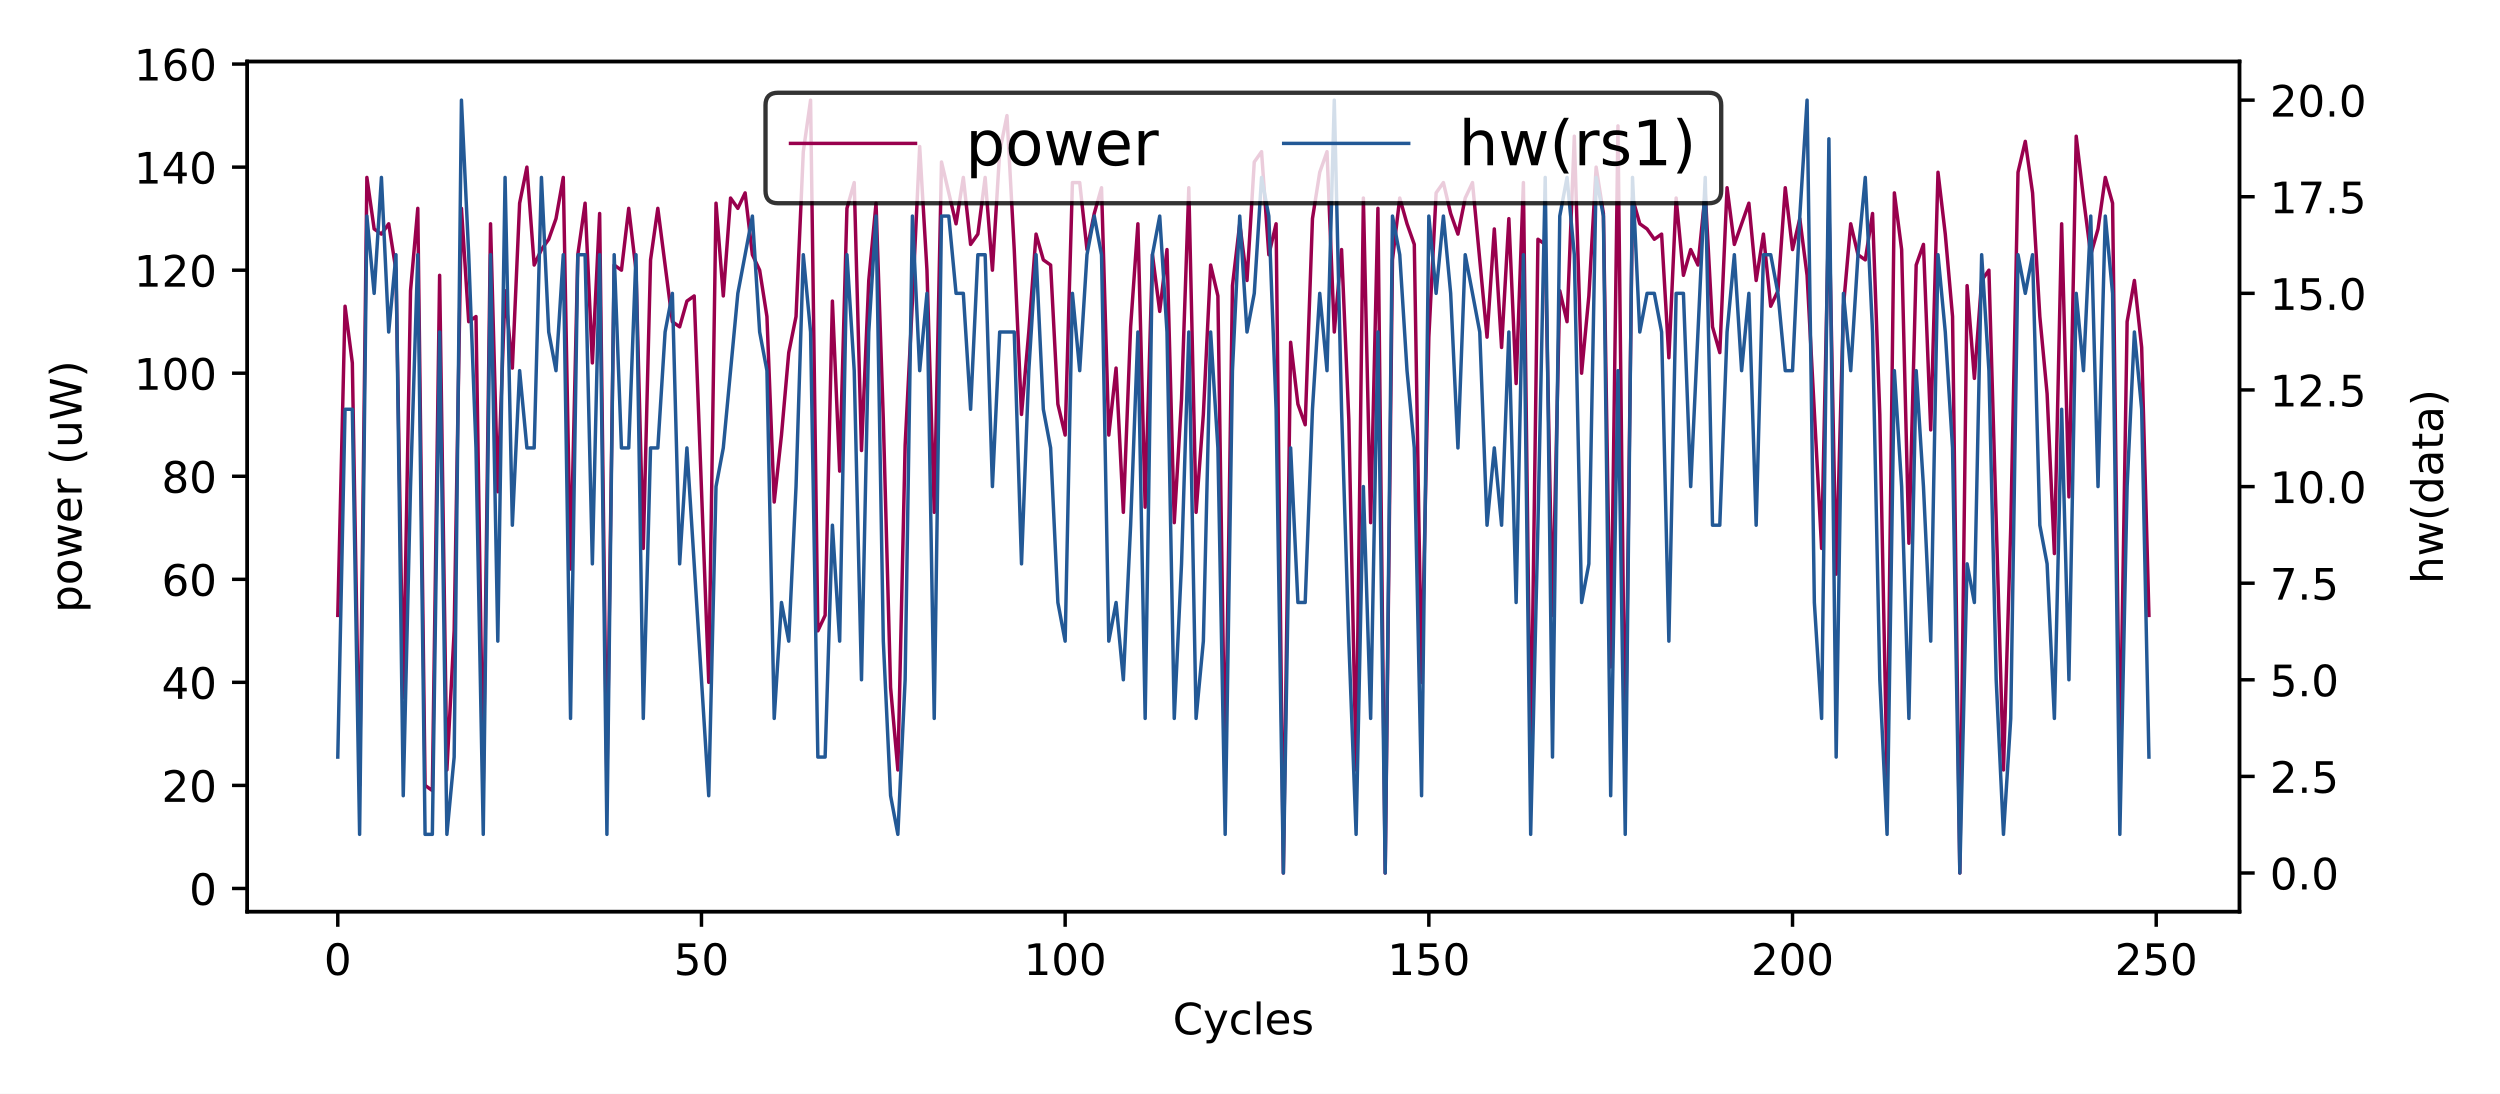
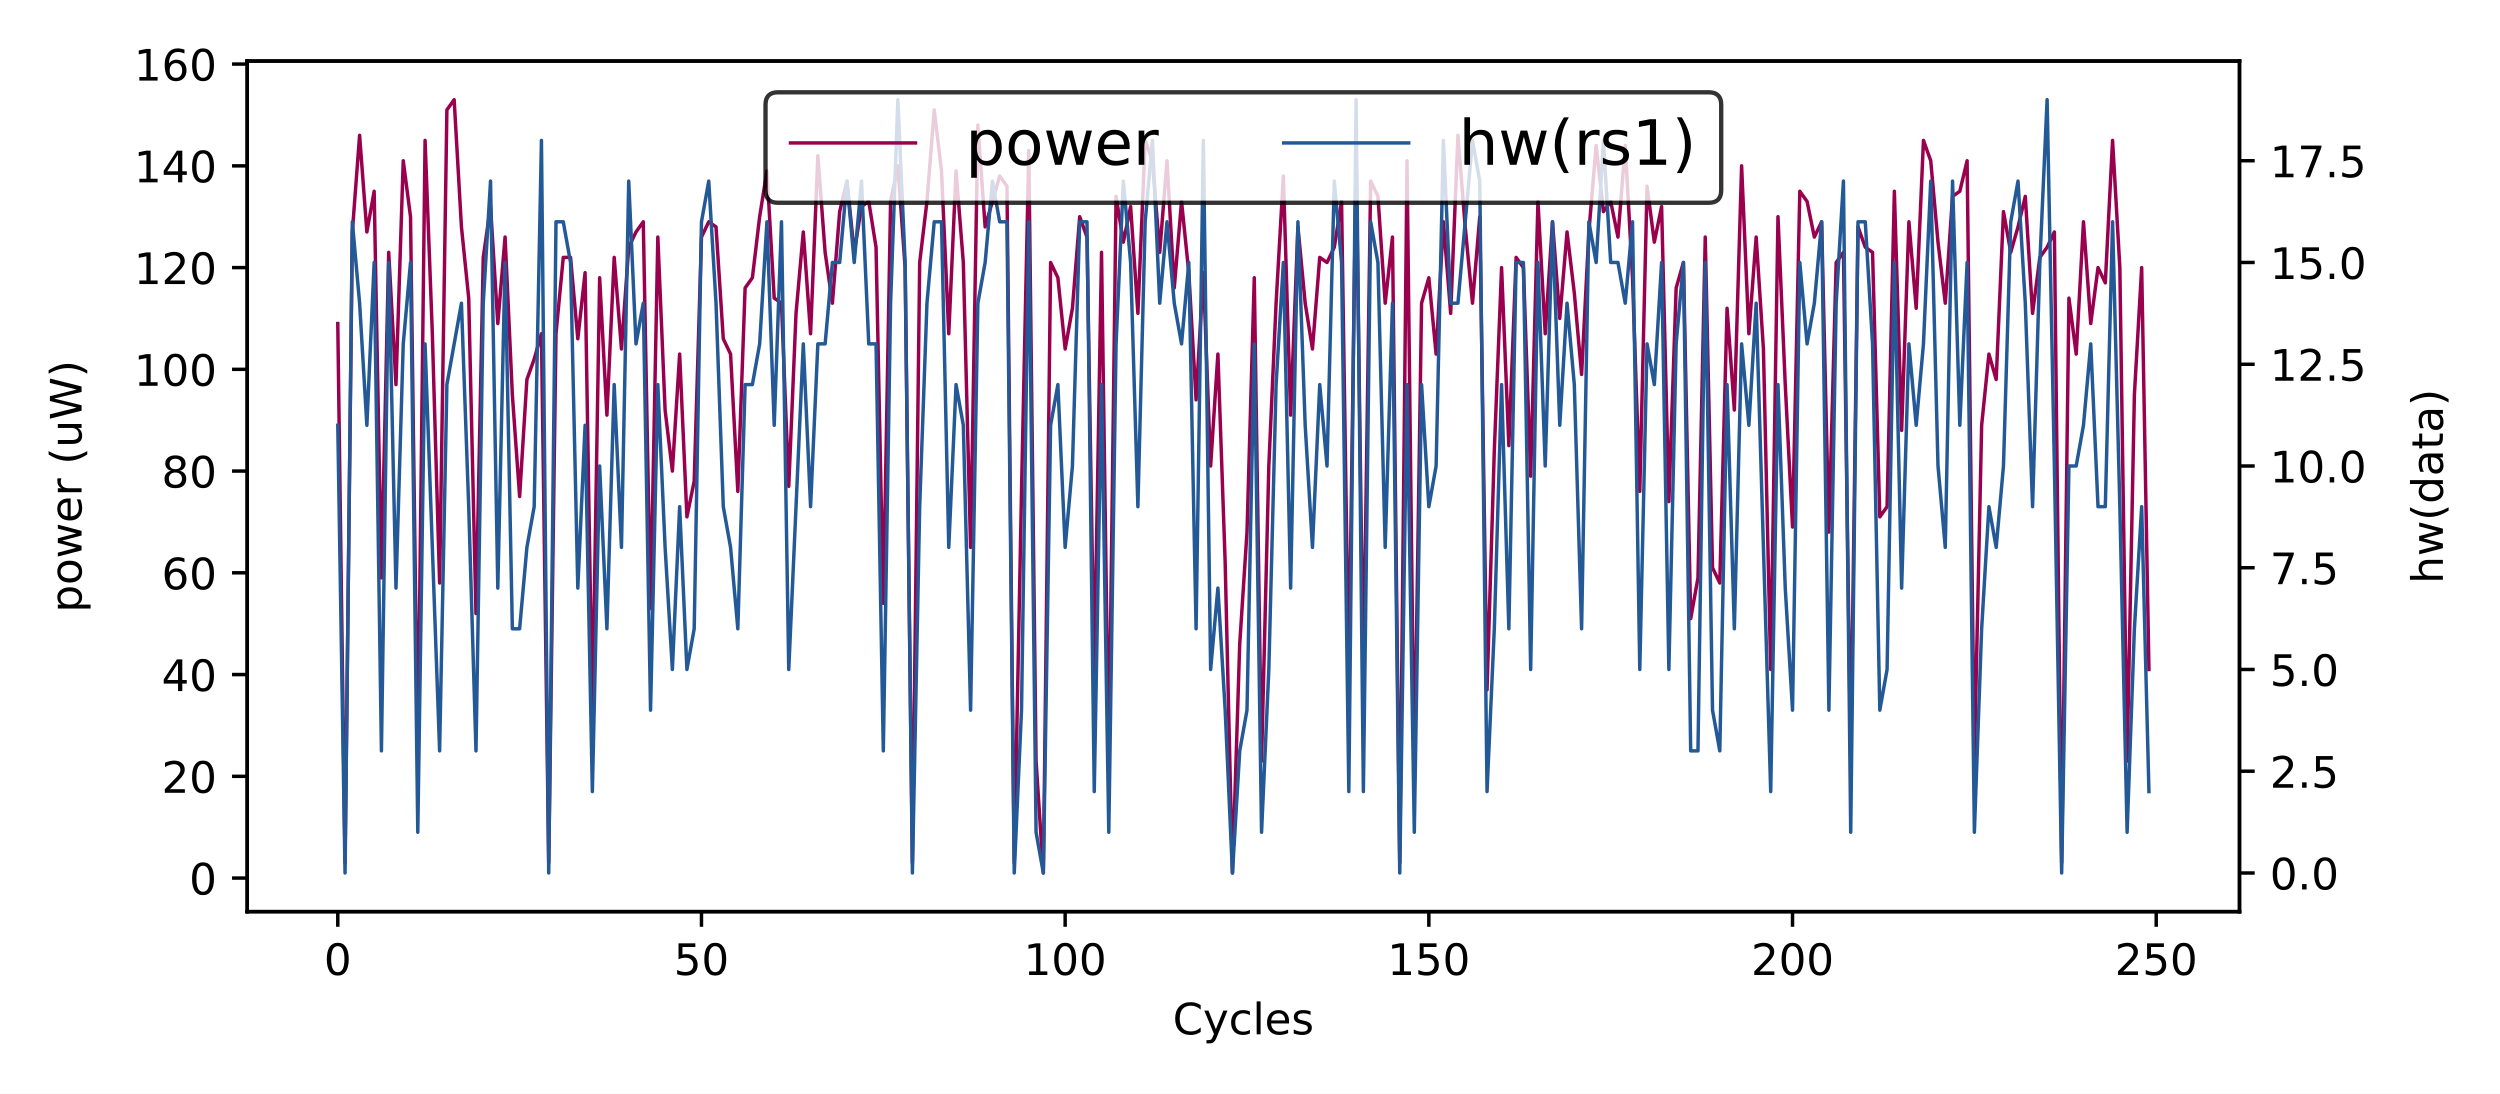
<svg xmlns="http://www.w3.org/2000/svg" xmlns:xlink="http://www.w3.org/1999/xlink" width="576pt" height="252pt" viewBox="0 0 576 252" version="1.1">
  <defs>
    <style type="text/css">*{stroke-linejoin: round; stroke-linecap: butt}</style>
  </defs>
  <g id="figure_1">
    <g id="patch_1">
      <path d="M 0 252  L 576 252  L 576 0  L 0 0  z " style="fill: #ffffff" />
    </g>
    <g id="axes_1">
      <g id="patch_2">
-         <path d="M 56.96 210.04  L 515.98 210.04  L 515.98 14.172  L 56.96 14.172  z " style="fill: #ffffff" />
+         <path d="M 56.96 210.04  L 515.98 210.04  L 515.98 14.064  L 56.96 14.064  z " style="fill: #ffffff" />
      </g>
      <g id="matplotlib.axis_1">
        <g id="xtick_1">
          <g id="line2d_1">
            <defs>
-               <path id="m93153f8cd9" d="M 0 0  L 0 3.5  " style="stroke: #000000; stroke-width: 0.8" />
+               <path id="m0590379cf4" d="M 0 0  L 0 3.5  " style="stroke: #000000; stroke-width: 0.8" />
            </defs>
            <g>
-               <use xlink:href="#m93153f8cd9" x="77.825" y="210.04" style="stroke: #000000; stroke-width: 0.8" />
+               <use xlink:href="#m0590379cf4" x="77.825" y="210.04" style="stroke: #000000; stroke-width: 0.8" />
            </g>
          </g>
          <g id="text_1">
            <text style="font: 10px 'DejaVu Sans', 'Bitstream Vera Sans', 'Computer Modern Sans Serif', 'Lucida Grande', 'Verdana', 'Geneva', 'Lucid', 'Arial', 'Helvetica', 'Avant Garde', sans-serif; text-anchor: middle" x="77.825" y="224.638" transform="rotate(-0 77.82455 224.6384)">0</text>
          </g>
        </g>
        <g id="xtick_2">
          <g id="line2d_2">
            <g>
-               <use xlink:href="#m93153f8cd9" x="161.618" y="210.04" style="stroke: #000000; stroke-width: 0.8" />
+               <use xlink:href="#m0590379cf4" x="161.618" y="210.04" style="stroke: #000000; stroke-width: 0.8" />
            </g>
          </g>
          <g id="text_2">
            <text style="font: 10px 'DejaVu Sans', 'Bitstream Vera Sans', 'Computer Modern Sans Serif', 'Lucida Grande', 'Verdana', 'Geneva', 'Lucid', 'Arial', 'Helvetica', 'Avant Garde', sans-serif; text-anchor: middle" x="161.618" y="224.638" transform="rotate(-0 161.6179 224.6384)">50</text>
          </g>
        </g>
        <g id="xtick_3">
          <g id="line2d_3">
            <g>
-               <use xlink:href="#m93153f8cd9" x="245.411" y="210.04" style="stroke: #000000; stroke-width: 0.8" />
+               <use xlink:href="#m0590379cf4" x="245.411" y="210.04" style="stroke: #000000; stroke-width: 0.8" />
            </g>
          </g>
          <g id="text_3">
            <text style="font: 10px 'DejaVu Sans', 'Bitstream Vera Sans', 'Computer Modern Sans Serif', 'Lucida Grande', 'Verdana', 'Geneva', 'Lucid', 'Arial', 'Helvetica', 'Avant Garde', sans-serif; text-anchor: middle" x="245.411" y="224.638" transform="rotate(-0 245.4113 224.6384)">100</text>
          </g>
        </g>
        <g id="xtick_4">
          <g id="line2d_4">
            <g>
-               <use xlink:href="#m93153f8cd9" x="329.205" y="210.04" style="stroke: #000000; stroke-width: 0.8" />
+               <use xlink:href="#m0590379cf4" x="329.205" y="210.04" style="stroke: #000000; stroke-width: 0.8" />
            </g>
          </g>
          <g id="text_4">
            <text style="font: 10px 'DejaVu Sans', 'Bitstream Vera Sans', 'Computer Modern Sans Serif', 'Lucida Grande', 'Verdana', 'Geneva', 'Lucid', 'Arial', 'Helvetica', 'Avant Garde', sans-serif; text-anchor: middle" x="329.205" y="224.638" transform="rotate(-0 329.2046 224.6384)">150</text>
          </g>
        </g>
        <g id="xtick_5">
          <g id="line2d_5">
            <g>
-               <use xlink:href="#m93153f8cd9" x="412.998" y="210.04" style="stroke: #000000; stroke-width: 0.8" />
+               <use xlink:href="#m0590379cf4" x="412.998" y="210.04" style="stroke: #000000; stroke-width: 0.8" />
            </g>
          </g>
          <g id="text_5">
            <text style="font: 10px 'DejaVu Sans', 'Bitstream Vera Sans', 'Computer Modern Sans Serif', 'Lucida Grande', 'Verdana', 'Geneva', 'Lucid', 'Arial', 'Helvetica', 'Avant Garde', sans-serif; text-anchor: middle" x="412.998" y="224.638" transform="rotate(-0 412.998 224.6384)">200</text>
          </g>
        </g>
        <g id="xtick_6">
          <g id="line2d_6">
            <g>
-               <use xlink:href="#m93153f8cd9" x="496.791" y="210.04" style="stroke: #000000; stroke-width: 0.8" />
+               <use xlink:href="#m0590379cf4" x="496.791" y="210.04" style="stroke: #000000; stroke-width: 0.8" />
            </g>
          </g>
          <g id="text_6">
            <text style="font: 10px 'DejaVu Sans', 'Bitstream Vera Sans', 'Computer Modern Sans Serif', 'Lucida Grande', 'Verdana', 'Geneva', 'Lucid', 'Arial', 'Helvetica', 'Avant Garde', sans-serif; text-anchor: middle" x="496.791" y="224.638" transform="rotate(-0 496.7913 224.6384)">250</text>
          </g>
        </g>
        <g id="text_7">
          <text style="font: 10px 'DejaVu Sans', 'Bitstream Vera Sans', 'Computer Modern Sans Serif', 'Lucida Grande', 'Verdana', 'Geneva', 'Lucid', 'Arial', 'Helvetica', 'Avant Garde', sans-serif; text-anchor: middle" x="286.47" y="238.317" transform="rotate(-0 286.47 238.3166)">Cycles</text>
        </g>
      </g>
      <g id="matplotlib.axis_2">
        <g id="ytick_1">
          <g id="line2d_7">
            <defs>
-               <path id="m7f954565a4" d="M 0 0  L -3.5 0  " style="stroke: #000000; stroke-width: 0.8" />
+               <path id="m332eaef6a8" d="M 0 0  L -3.5 0  " style="stroke: #000000; stroke-width: 0.8" />
            </defs>
            <g>
-               <use xlink:href="#m7f954565a4" x="56.96" y="204.698" style="stroke: #000000; stroke-width: 0.8" />
+               <use xlink:href="#m332eaef6a8" x="56.96" y="202.304" style="stroke: #000000; stroke-width: 0.8" />
            </g>
          </g>
          <g id="text_8">
-             <text style="font: 10px 'DejaVu Sans', 'Bitstream Vera Sans', 'Computer Modern Sans Serif', 'Lucida Grande', 'Verdana', 'Geneva', 'Lucid', 'Arial', 'Helvetica', 'Avant Garde', sans-serif; text-anchor: end" x="49.96" y="208.497" transform="rotate(-0 49.96 208.4974)">0</text>
+             <text style="font: 10px 'DejaVu Sans', 'Bitstream Vera Sans', 'Computer Modern Sans Serif', 'Lucida Grande', 'Verdana', 'Geneva', 'Lucid', 'Arial', 'Helvetica', 'Avant Garde', sans-serif; text-anchor: end" x="49.96" y="206.103" transform="rotate(-0 49.96 206.1033)">0</text>
          </g>
        </g>
        <g id="ytick_2">
          <g id="line2d_8">
            <g>
-               <use xlink:href="#m7f954565a4" x="56.96" y="180.957" style="stroke: #000000; stroke-width: 0.8" />
+               <use xlink:href="#m332eaef6a8" x="56.96" y="178.862" style="stroke: #000000; stroke-width: 0.8" />
            </g>
          </g>
          <g id="text_9">
-             <text style="font: 10px 'DejaVu Sans', 'Bitstream Vera Sans', 'Computer Modern Sans Serif', 'Lucida Grande', 'Verdana', 'Geneva', 'Lucid', 'Arial', 'Helvetica', 'Avant Garde', sans-serif; text-anchor: end" x="49.96" y="184.756" transform="rotate(-0 49.96 184.7558)">20</text>
+             <text style="font: 10px 'DejaVu Sans', 'Bitstream Vera Sans', 'Computer Modern Sans Serif', 'Lucida Grande', 'Verdana', 'Geneva', 'Lucid', 'Arial', 'Helvetica', 'Avant Garde', sans-serif; text-anchor: end" x="49.96" y="182.661" transform="rotate(-0 49.96 182.6612)">20</text>
          </g>
        </g>
        <g id="ytick_3">
          <g id="line2d_9">
            <g>
-               <use xlink:href="#m7f954565a4" x="56.96" y="157.215" style="stroke: #000000; stroke-width: 0.8" />
+               <use xlink:href="#m332eaef6a8" x="56.96" y="155.42" style="stroke: #000000; stroke-width: 0.8" />
            </g>
          </g>
          <g id="text_10">
-             <text style="font: 10px 'DejaVu Sans', 'Bitstream Vera Sans', 'Computer Modern Sans Serif', 'Lucida Grande', 'Verdana', 'Geneva', 'Lucid', 'Arial', 'Helvetica', 'Avant Garde', sans-serif; text-anchor: end" x="49.96" y="161.014" transform="rotate(-0 49.96 161.0142)">40</text>
+             <text style="font: 10px 'DejaVu Sans', 'Bitstream Vera Sans', 'Computer Modern Sans Serif', 'Lucida Grande', 'Verdana', 'Geneva', 'Lucid', 'Arial', 'Helvetica', 'Avant Garde', sans-serif; text-anchor: end" x="49.96" y="159.219" transform="rotate(-0 49.96 159.219)">40</text>
          </g>
        </g>
        <g id="ytick_4">
          <g id="line2d_10">
            <g>
-               <use xlink:href="#m7f954565a4" x="56.96" y="133.473" style="stroke: #000000; stroke-width: 0.8" />
+               <use xlink:href="#m332eaef6a8" x="56.96" y="131.978" style="stroke: #000000; stroke-width: 0.8" />
            </g>
          </g>
          <g id="text_11">
-             <text style="font: 10px 'DejaVu Sans', 'Bitstream Vera Sans', 'Computer Modern Sans Serif', 'Lucida Grande', 'Verdana', 'Geneva', 'Lucid', 'Arial', 'Helvetica', 'Avant Garde', sans-serif; text-anchor: end" x="49.96" y="137.273" transform="rotate(-0 49.96 137.2726)">60</text>
+             <text style="font: 10px 'DejaVu Sans', 'Bitstream Vera Sans', 'Computer Modern Sans Serif', 'Lucida Grande', 'Verdana', 'Geneva', 'Lucid', 'Arial', 'Helvetica', 'Avant Garde', sans-serif; text-anchor: end" x="49.96" y="135.777" transform="rotate(-0 49.96 135.7769)">60</text>
          </g>
        </g>
        <g id="ytick_5">
          <g id="line2d_11">
            <g>
-               <use xlink:href="#m7f954565a4" x="56.96" y="109.732" style="stroke: #000000; stroke-width: 0.8" />
+               <use xlink:href="#m332eaef6a8" x="56.96" y="108.536" style="stroke: #000000; stroke-width: 0.8" />
            </g>
          </g>
          <g id="text_12">
-             <text style="font: 10px 'DejaVu Sans', 'Bitstream Vera Sans', 'Computer Modern Sans Serif', 'Lucida Grande', 'Verdana', 'Geneva', 'Lucid', 'Arial', 'Helvetica', 'Avant Garde', sans-serif; text-anchor: end" x="49.96" y="113.531" transform="rotate(-0 49.96 113.5311)">80</text>
+             <text style="font: 10px 'DejaVu Sans', 'Bitstream Vera Sans', 'Computer Modern Sans Serif', 'Lucida Grande', 'Verdana', 'Geneva', 'Lucid', 'Arial', 'Helvetica', 'Avant Garde', sans-serif; text-anchor: end" x="49.96" y="112.335" transform="rotate(-0 49.96 112.3347)">80</text>
          </g>
        </g>
        <g id="ytick_6">
          <g id="line2d_12">
            <g>
-               <use xlink:href="#m7f954565a4" x="56.96" y="85.99" style="stroke: #000000; stroke-width: 0.8" />
+               <use xlink:href="#m332eaef6a8" x="56.96" y="85.093" style="stroke: #000000; stroke-width: 0.8" />
            </g>
          </g>
          <g id="text_13">
-             <text style="font: 10px 'DejaVu Sans', 'Bitstream Vera Sans', 'Computer Modern Sans Serif', 'Lucida Grande', 'Verdana', 'Geneva', 'Lucid', 'Arial', 'Helvetica', 'Avant Garde', sans-serif; text-anchor: end" x="49.96" y="89.789" transform="rotate(-0 49.96 89.78948)">100</text>
+             <text style="font: 10px 'DejaVu Sans', 'Bitstream Vera Sans', 'Computer Modern Sans Serif', 'Lucida Grande', 'Verdana', 'Geneva', 'Lucid', 'Arial', 'Helvetica', 'Avant Garde', sans-serif; text-anchor: end" x="49.96" y="88.893" transform="rotate(-0 49.96 88.8926)">100</text>
          </g>
        </g>
        <g id="ytick_7">
          <g id="line2d_13">
            <g>
-               <use xlink:href="#m7f954565a4" x="56.96" y="62.249" style="stroke: #000000; stroke-width: 0.8" />
+               <use xlink:href="#m332eaef6a8" x="56.96" y="61.651" style="stroke: #000000; stroke-width: 0.8" />
            </g>
          </g>
          <g id="text_14">
-             <text style="font: 10px 'DejaVu Sans', 'Bitstream Vera Sans', 'Computer Modern Sans Serif', 'Lucida Grande', 'Verdana', 'Geneva', 'Lucid', 'Arial', 'Helvetica', 'Avant Garde', sans-serif; text-anchor: end" x="49.96" y="66.048" transform="rotate(-0 49.96 66.04791)">120</text>
+             <text style="font: 10px 'DejaVu Sans', 'Bitstream Vera Sans', 'Computer Modern Sans Serif', 'Lucida Grande', 'Verdana', 'Geneva', 'Lucid', 'Arial', 'Helvetica', 'Avant Garde', sans-serif; text-anchor: end" x="49.96" y="65.45" transform="rotate(-0 49.96 65.45045)">120</text>
          </g>
        </g>
        <g id="ytick_8">
          <g id="line2d_14">
            <g>
-               <use xlink:href="#m7f954565a4" x="56.96" y="38.507" style="stroke: #000000; stroke-width: 0.8" />
+               <use xlink:href="#m332eaef6a8" x="56.96" y="38.209" style="stroke: #000000; stroke-width: 0.8" />
            </g>
          </g>
          <g id="text_15">
-             <text style="font: 10px 'DejaVu Sans', 'Bitstream Vera Sans', 'Computer Modern Sans Serif', 'Lucida Grande', 'Verdana', 'Geneva', 'Lucid', 'Arial', 'Helvetica', 'Avant Garde', sans-serif; text-anchor: end" x="49.96" y="42.306" transform="rotate(-0 49.96 42.30633)">140</text>
+             <text style="font: 10px 'DejaVu Sans', 'Bitstream Vera Sans', 'Computer Modern Sans Serif', 'Lucida Grande', 'Verdana', 'Geneva', 'Lucid', 'Arial', 'Helvetica', 'Avant Garde', sans-serif; text-anchor: end" x="49.96" y="42.008" transform="rotate(-0 49.96 42.00831)">140</text>
          </g>
        </g>
        <g id="ytick_9">
          <g id="line2d_15">
            <g>
-               <use xlink:href="#m7f954565a4" x="56.96" y="14.766" style="stroke: #000000; stroke-width: 0.8" />
+               <use xlink:href="#m332eaef6a8" x="56.96" y="14.767" style="stroke: #000000; stroke-width: 0.8" />
            </g>
          </g>
          <g id="text_16">
-             <text style="font: 10px 'DejaVu Sans', 'Bitstream Vera Sans', 'Computer Modern Sans Serif', 'Lucida Grande', 'Verdana', 'Geneva', 'Lucid', 'Arial', 'Helvetica', 'Avant Garde', sans-serif; text-anchor: end" x="49.96" y="18.565" transform="rotate(-0 49.96 18.56476)">160</text>
+             <text style="font: 10px 'DejaVu Sans', 'Bitstream Vera Sans', 'Computer Modern Sans Serif', 'Lucida Grande', 'Verdana', 'Geneva', 'Lucid', 'Arial', 'Helvetica', 'Avant Garde', sans-serif; text-anchor: end" x="49.96" y="18.566" transform="rotate(-0 49.96 18.56617)">160</text>
          </g>
        </g>
        <g id="text_17">
-           <text style="font: 10px 'DejaVu Sans', 'Bitstream Vera Sans', 'Computer Modern Sans Serif', 'Lucida Grande', 'Verdana', 'Geneva', 'Lucid', 'Arial', 'Helvetica', 'Avant Garde', sans-serif; text-anchor: middle" x="18.793" y="112.106" transform="rotate(-90 18.79281 112.106)">power (uW)</text>
+           <text style="font: 10px 'DejaVu Sans', 'Bitstream Vera Sans', 'Computer Modern Sans Serif', 'Lucida Grande', 'Verdana', 'Geneva', 'Lucid', 'Arial', 'Helvetica', 'Avant Garde', sans-serif; text-anchor: middle" x="18.793" y="112.052" transform="rotate(-90 18.79281 112.0518)">power (uW)</text>
        </g>
      </g>
      <g id="line2d_16">
-         <path d="M 77.825 141.783  L 79.5 70.558  L 81.176 83.616  L 82.852 180.957  L 84.528 40.881  L 86.204 52.752  L 87.88 53.939  L 89.556 51.565  L 91.231 62.249  L 92.907 160.776  L 94.583 66.997  L 96.259 48.004  L 97.935 180.957  L 99.611 182.144  L 101.287 63.436  L 102.963 177.395  L 104.638 145.344  L 106.314 48.004  L 107.99 74.119  L 109.666 72.932  L 111.342 180.957  L 113.018 51.565  L 114.694 113.293  L 116.369 66.997  L 118.045 84.803  L 119.721 46.817  L 121.397 38.507  L 123.073 61.062  L 124.749 57.5  L 126.425 55.126  L 128.101 50.378  L 129.776 40.881  L 131.452 131.099  L 133.128 58.687  L 134.804 46.817  L 136.48 83.616  L 138.156 49.191  L 139.832 180.957  L 141.507 61.062  L 143.183 62.249  L 144.859 48.004  L 146.535 62.249  L 148.211 126.351  L 149.887 59.875  L 151.563 48.004  L 154.914 74.119  L 156.59 75.307  L 158.266 69.371  L 159.942 68.184  L 163.294 157.215  L 164.97 46.817  L 166.646 68.184  L 168.321 45.63  L 169.997 48.004  L 171.673 44.443  L 173.349 58.687  L 175.025 62.249  L 176.701 72.932  L 178.377 115.667  L 180.052 100.235  L 181.728 81.242  L 183.404 72.932  L 185.08 34.946  L 186.756 23.075  L 188.432 145.344  L 190.108 141.783  L 191.784 69.371  L 193.459 108.545  L 195.135 48.004  L 196.811 42.068  L 198.487 103.796  L 200.163 64.623  L 201.839 46.817  L 203.515 96.674  L 205.19 158.402  L 206.866 177.395  L 208.542 102.609  L 210.218 69.371  L 211.894 33.759  L 213.57 62.249  L 215.246 118.041  L 216.922 37.32  L 220.273 51.565  L 221.949 40.881  L 223.625 56.313  L 225.301 53.939  L 226.977 40.881  L 228.653 62.249  L 230.328 34.946  L 232.004 26.636  L 233.68 57.5  L 235.356 95.487  L 237.032 76.494  L 238.708 53.939  L 240.384 59.875  L 242.06 61.062  L 243.735 93.113  L 245.411 100.235  L 247.087 42.068  L 248.763 42.068  L 250.439 57.5  L 252.115 49.191  L 253.791 43.255  L 255.466 100.235  L 257.142 84.803  L 258.818 118.041  L 260.494 75.307  L 262.17 51.565  L 263.846 116.854  L 265.522 58.687  L 267.198 71.745  L 268.873 57.5  L 270.549 120.416  L 272.225 91.926  L 273.901 43.255  L 275.577 118.041  L 277.253 95.487  L 278.929 61.062  L 280.604 68.184  L 282.28 179.769  L 283.956 65.81  L 285.632 51.565  L 287.308 64.623  L 288.984 37.32  L 290.66 34.946  L 292.336 58.687  L 294.011 51.565  L 295.687 201.137  L 297.363 78.868  L 299.039 93.113  L 300.715 97.861  L 302.391 50.378  L 304.067 39.694  L 305.742 34.946  L 307.418 76.494  L 309.094 57.5  L 310.77 96.674  L 312.446 177.395  L 314.122 45.63  L 315.798 120.416  L 317.474 48.004  L 319.149 201.137  L 320.825 59.875  L 322.501 45.63  L 324.177 51.565  L 325.853 56.313  L 327.529 157.215  L 329.205 77.681  L 330.88 44.443  L 332.556 42.068  L 334.232 49.191  L 335.908 53.939  L 337.584 45.63  L 339.26 42.068  L 342.612 77.681  L 344.287 52.752  L 345.963 80.055  L 347.639 50.378  L 349.315 88.364  L 350.991 42.068  L 352.667 177.395  L 354.343 55.126  L 356.018 56.313  L 357.694 141.783  L 359.37 66.997  L 361.046 74.119  L 362.722 31.385  L 364.398 85.99  L 366.074 68.184  L 367.75 38.507  L 369.425 49.191  L 371.101 153.654  L 372.777 29.01  L 374.453 177.395  L 376.129 45.63  L 377.805 51.565  L 379.481 52.752  L 381.156 55.126  L 382.832 53.939  L 384.508 82.429  L 386.184 45.63  L 387.86 63.436  L 389.536 57.5  L 391.212 61.062  L 392.888 44.443  L 394.563 75.307  L 396.239 81.242  L 397.915 43.255  L 399.591 56.313  L 402.943 46.817  L 404.619 64.623  L 406.294 53.939  L 407.97 70.558  L 409.646 66.997  L 411.322 43.255  L 412.998 57.5  L 414.674 50.378  L 416.35 63.436  L 419.701 126.351  L 421.377 46.817  L 423.053 132.286  L 424.729 70.558  L 426.405 51.565  L 428.081 58.687  L 429.757 59.875  L 431.433 49.191  L 433.108 95.487  L 434.784 179.769  L 436.46 44.443  L 438.136 57.5  L 439.812 125.164  L 441.488 61.062  L 443.164 56.313  L 444.839 99.048  L 446.515 39.694  L 448.191 53.939  L 449.867 72.932  L 451.543 201.137  L 453.219 65.81  L 454.895 87.177  L 456.571 64.623  L 458.246 62.249  L 461.598 177.395  L 463.274 121.603  L 464.95 39.694  L 466.626 32.572  L 468.302 44.443  L 469.977 72.932  L 471.653 90.739  L 473.329 127.538  L 475.005 51.565  L 476.681 114.48  L 478.357 31.385  L 480.033 45.63  L 481.709 58.687  L 483.384 52.752  L 485.06 40.881  L 486.736 46.817  L 488.412 177.395  L 490.088 74.119  L 491.764 64.623  L 493.44 80.055  L 495.115 141.783  L 495.115 141.783  " clip-path="url(#p25cdceeffa)" style="fill: none; stroke: #99004d; stroke-width: 0.8; stroke-linecap: square" />
+         <path d="M 77.825 74.544  L 79.5 198.788  L 81.176 53.446  L 82.852 31.176  L 84.528 53.446  L 86.204 44.07  L 87.88 133.15  L 89.556 58.135  L 91.231 88.61  L 92.907 37.037  L 94.583 49.93  L 96.259 175.346  L 97.935 32.349  L 99.611 76.889  L 101.287 134.322  L 102.963 25.316  L 104.638 22.972  L 106.314 52.274  L 107.99 68.684  L 109.666 141.355  L 111.342 59.307  L 113.018 47.586  L 114.694 74.544  L 116.369 54.619  L 118.045 90.954  L 119.721 114.396  L 121.397 87.438  L 123.073 82.749  L 124.749 76.889  L 126.425 198.788  L 128.101 76.889  L 129.776 59.307  L 131.452 59.307  L 133.128 78.061  L 134.804 62.823  L 136.48 164.797  L 138.156 63.995  L 139.832 95.642  L 141.507 59.307  L 143.183 80.405  L 144.859 56.963  L 146.535 53.446  L 148.211 51.102  L 149.887 140.182  L 151.563 54.619  L 153.239 94.47  L 154.914 108.536  L 156.59 81.577  L 158.266 119.084  L 159.942 110.88  L 161.618 54.619  L 163.294 51.102  L 164.97 52.274  L 166.646 78.061  L 168.321 81.577  L 169.997 113.224  L 171.673 66.34  L 173.349 63.995  L 175.025 49.93  L 176.701 39.381  L 178.377 68.684  L 180.052 69.856  L 181.728 112.052  L 183.404 72.2  L 185.08 53.446  L 186.756 76.889  L 188.432 35.865  L 190.108 58.135  L 191.784 69.856  L 193.459 48.758  L 195.135 41.725  L 196.811 58.135  L 198.487 47.586  L 200.163 46.414  L 201.839 56.963  L 203.515 139.01  L 205.19 46.414  L 206.866 38.209  L 208.542 61.651  L 210.218 198.788  L 211.894 60.479  L 213.57 46.414  L 215.246 25.316  L 216.922 39.381  L 218.597 76.889  L 220.273 39.381  L 221.949 60.479  L 223.625 126.117  L 225.301 28.832  L 226.977 52.274  L 230.328 40.553  L 232.004 42.898  L 233.68 198.788  L 235.356 113.224  L 237.032 34.693  L 238.708 175.346  L 240.384 201.132  L 242.06 60.479  L 243.735 63.995  L 245.411 80.405  L 247.087 71.028  L 248.763 49.93  L 250.439 54.619  L 252.115 155.42  L 253.791 58.135  L 255.466 176.518  L 257.142 45.242  L 258.818 55.791  L 260.494 47.586  L 262.17 72.2  L 263.846 32.349  L 265.522 37.037  L 267.198 58.135  L 268.873 37.037  L 270.549 66.34  L 272.225 46.414  L 273.901 62.823  L 275.577 92.126  L 277.253 62.823  L 278.929 107.363  L 280.604 81.577  L 282.28 129.633  L 283.956 201.132  L 285.632 148.387  L 287.308 122.601  L 288.984 63.995  L 290.66 175.346  L 292.336 107.363  L 294.011 69.856  L 295.687 40.553  L 297.363 95.642  L 299.039 52.274  L 300.715 69.856  L 302.391 80.405  L 304.067 59.307  L 305.742 60.479  L 307.418 56.963  L 309.094 46.414  L 310.77 156.592  L 312.446 35.865  L 314.122 156.592  L 315.798 41.725  L 317.474 45.242  L 319.149 69.856  L 320.825 54.619  L 322.501 198.788  L 324.177 37.037  L 325.853 180.034  L 327.529 69.856  L 329.205 63.995  L 330.88 81.577  L 332.556 51.102  L 334.232 72.2  L 335.908 31.176  L 337.584 52.274  L 339.26 69.856  L 340.936 49.93  L 342.612 158.936  L 344.287 103.847  L 345.963 61.651  L 347.639 102.675  L 349.315 59.307  L 350.991 61.651  L 352.667 109.708  L 354.343 46.414  L 356.018 76.889  L 357.694 51.102  L 359.37 73.372  L 361.046 53.446  L 362.722 67.512  L 364.398 86.265  L 366.074 53.446  L 367.75 33.521  L 369.425 48.758  L 371.101 46.414  L 372.777 54.619  L 374.453 33.521  L 376.129 63.995  L 377.805 113.224  L 379.481 42.898  L 381.156 55.791  L 382.832 47.586  L 384.508 115.568  L 386.184 66.34  L 387.86 60.479  L 389.536 142.527  L 391.212 133.15  L 392.888 54.619  L 394.563 130.806  L 396.239 134.322  L 397.915 71.028  L 399.591 94.47  L 401.267 38.209  L 402.943 76.889  L 404.619 54.619  L 406.294 80.405  L 407.97 154.248  L 409.646 49.93  L 411.322 88.61  L 412.998 121.429  L 414.674 44.07  L 416.35 46.414  L 418.026 54.619  L 419.701 51.102  L 421.377 122.601  L 423.053 60.479  L 424.729 58.135  L 426.405 175.346  L 428.081 52.274  L 429.757 56.963  L 431.433 58.135  L 433.108 119.084  L 434.784 116.74  L 436.46 44.07  L 438.136 99.159  L 439.812 51.102  L 441.488 71.028  L 443.164 32.349  L 444.839 37.037  L 446.515 55.791  L 448.191 69.856  L 449.867 45.242  L 451.543 44.07  L 453.219 37.037  L 454.895 175.346  L 456.571 97.987  L 458.246 81.577  L 459.922 87.438  L 461.598 48.758  L 463.274 58.135  L 464.95 52.274  L 466.626 45.242  L 468.302 72.2  L 469.977 59.307  L 471.653 56.963  L 473.329 53.446  L 475.005 198.788  L 476.681 68.684  L 478.357 81.577  L 480.033 51.102  L 481.709 74.544  L 483.384 61.651  L 485.06 65.168  L 486.736 32.349  L 488.412 61.651  L 490.088 175.346  L 491.764 90.954  L 493.44 61.651  L 495.115 154.248  L 495.115 154.248  " clip-path="url(#paaceb01ff2)" style="fill: none; stroke: #99004d; stroke-width: 0.8; stroke-linecap: square" />
      </g>
      <g id="patch_3">
-         <path d="M 56.96 210.04  L 56.96 14.172  " style="fill: none; stroke: #000000; stroke-width: 0.8; stroke-linejoin: miter; stroke-linecap: square" />
+         <path d="M 56.96 210.04  L 56.96 14.064  " style="fill: none; stroke: #000000; stroke-width: 0.8; stroke-linejoin: miter; stroke-linecap: square" />
      </g>
      <g id="patch_4">
-         <path d="M 515.98 210.04  L 515.98 14.172  " style="fill: none; stroke: #000000; stroke-width: 0.8; stroke-linejoin: miter; stroke-linecap: square" />
+         <path d="M 515.98 210.04  L 515.98 14.064  " style="fill: none; stroke: #000000; stroke-width: 0.8; stroke-linejoin: miter; stroke-linecap: square" />
      </g>
      <g id="patch_5">
        <path d="M 56.96 210.04  L 515.98 210.04  " style="fill: none; stroke: #000000; stroke-width: 0.8; stroke-linejoin: miter; stroke-linecap: square" />
      </g>
      <g id="patch_6">
-         <path d="M 56.96 14.172  L 515.98 14.172  " style="fill: none; stroke: #000000; stroke-width: 0.8; stroke-linejoin: miter; stroke-linecap: square" />
+         <path d="M 56.96 14.064  L 515.98 14.064  " style="fill: none; stroke: #000000; stroke-width: 0.8; stroke-linejoin: miter; stroke-linecap: square" />
      </g>
    </g>
    <g id="axes_2">
      <g id="matplotlib.axis_3">
        <g id="ytick_10">
          <g id="line2d_17">
            <defs>
-               <path id="m97f803f5cc" d="M 0 0  L 3.5 0  " style="stroke: #000000; stroke-width: 0.8" />
+               <path id="m36ac4ef752" d="M 0 0  L 3.5 0  " style="stroke: #000000; stroke-width: 0.8" />
            </defs>
            <g>
-               <use xlink:href="#m97f803f5cc" x="515.98" y="201.137" style="stroke: #000000; stroke-width: 0.8" />
+               <use xlink:href="#m36ac4ef752" x="515.98" y="201.132" style="stroke: #000000; stroke-width: 0.8" />
            </g>
          </g>
          <g id="text_18">
-             <text style="font: 10px 'DejaVu Sans', 'Bitstream Vera Sans', 'Computer Modern Sans Serif', 'Lucida Grande', 'Verdana', 'Geneva', 'Lucid', 'Arial', 'Helvetica', 'Avant Garde', sans-serif; text-anchor: start" x="522.98" y="204.936" transform="rotate(-0 522.98 204.9361)">0.0</text>
+             <text style="font: 10px 'DejaVu Sans', 'Bitstream Vera Sans', 'Computer Modern Sans Serif', 'Lucida Grande', 'Verdana', 'Geneva', 'Lucid', 'Arial', 'Helvetica', 'Avant Garde', sans-serif; text-anchor: start" x="522.98" y="204.931" transform="rotate(-0 522.98 204.9312)">0.0</text>
          </g>
        </g>
        <g id="ytick_11">
          <g id="line2d_18">
            <g>
-               <use xlink:href="#m97f803f5cc" x="515.98" y="178.879" style="stroke: #000000; stroke-width: 0.8" />
+               <use xlink:href="#m36ac4ef752" x="515.98" y="177.69" style="stroke: #000000; stroke-width: 0.8" />
            </g>
          </g>
          <g id="text_19">
-             <text style="font: 10px 'DejaVu Sans', 'Bitstream Vera Sans', 'Computer Modern Sans Serif', 'Lucida Grande', 'Verdana', 'Geneva', 'Lucid', 'Arial', 'Helvetica', 'Avant Garde', sans-serif; text-anchor: start" x="522.98" y="182.678" transform="rotate(-0 522.98 182.6784)">2.5</text>
+             <text style="font: 10px 'DejaVu Sans', 'Bitstream Vera Sans', 'Computer Modern Sans Serif', 'Lucida Grande', 'Verdana', 'Geneva', 'Lucid', 'Arial', 'Helvetica', 'Avant Garde', sans-serif; text-anchor: start" x="522.98" y="181.489" transform="rotate(-0 522.98 181.4891)">2.5</text>
          </g>
        </g>
        <g id="ytick_12">
          <g id="line2d_19">
            <g>
-               <use xlink:href="#m97f803f5cc" x="515.98" y="156.621" style="stroke: #000000; stroke-width: 0.8" />
+               <use xlink:href="#m36ac4ef752" x="515.98" y="154.248" style="stroke: #000000; stroke-width: 0.8" />
            </g>
          </g>
          <g id="text_20">
-             <text style="font: 10px 'DejaVu Sans', 'Bitstream Vera Sans', 'Computer Modern Sans Serif', 'Lucida Grande', 'Verdana', 'Geneva', 'Lucid', 'Arial', 'Helvetica', 'Avant Garde', sans-serif; text-anchor: start" x="522.98" y="160.421" transform="rotate(-0 522.98 160.4207)">5.0</text>
+             <text style="font: 10px 'DejaVu Sans', 'Bitstream Vera Sans', 'Computer Modern Sans Serif', 'Lucida Grande', 'Verdana', 'Geneva', 'Lucid', 'Arial', 'Helvetica', 'Avant Garde', sans-serif; text-anchor: start" x="522.98" y="158.047" transform="rotate(-0 522.98 158.0469)">5.0</text>
          </g>
        </g>
        <g id="ytick_13">
          <g id="line2d_20">
            <g>
-               <use xlink:href="#m97f803f5cc" x="515.98" y="134.364" style="stroke: #000000; stroke-width: 0.8" />
+               <use xlink:href="#m36ac4ef752" x="515.98" y="130.806" style="stroke: #000000; stroke-width: 0.8" />
            </g>
          </g>
          <g id="text_21">
-             <text style="font: 10px 'DejaVu Sans', 'Bitstream Vera Sans', 'Computer Modern Sans Serif', 'Lucida Grande', 'Verdana', 'Geneva', 'Lucid', 'Arial', 'Helvetica', 'Avant Garde', sans-serif; text-anchor: start" x="522.98" y="138.163" transform="rotate(-0 522.98 138.1629)">7.5</text>
+             <text style="font: 10px 'DejaVu Sans', 'Bitstream Vera Sans', 'Computer Modern Sans Serif', 'Lucida Grande', 'Verdana', 'Geneva', 'Lucid', 'Arial', 'Helvetica', 'Avant Garde', sans-serif; text-anchor: start" x="522.98" y="134.605" transform="rotate(-0 522.98 134.6048)">7.5</text>
          </g>
        </g>
        <g id="ytick_14">
          <g id="line2d_21">
            <g>
-               <use xlink:href="#m97f803f5cc" x="515.98" y="112.106" style="stroke: #000000; stroke-width: 0.8" />
+               <use xlink:href="#m36ac4ef752" x="515.98" y="107.363" style="stroke: #000000; stroke-width: 0.8" />
            </g>
          </g>
          <g id="text_22">
-             <text style="font: 10px 'DejaVu Sans', 'Bitstream Vera Sans', 'Computer Modern Sans Serif', 'Lucida Grande', 'Verdana', 'Geneva', 'Lucid', 'Arial', 'Helvetica', 'Avant Garde', sans-serif; text-anchor: start" x="522.98" y="115.905" transform="rotate(-0 522.98 115.9052)">10.0</text>
+             <text style="font: 10px 'DejaVu Sans', 'Bitstream Vera Sans', 'Computer Modern Sans Serif', 'Lucida Grande', 'Verdana', 'Geneva', 'Lucid', 'Arial', 'Helvetica', 'Avant Garde', sans-serif; text-anchor: start" x="522.98" y="111.163" transform="rotate(-0 522.98 111.1626)">10.0</text>
          </g>
        </g>
        <g id="ytick_15">
          <g id="line2d_22">
            <g>
-               <use xlink:href="#m97f803f5cc" x="515.98" y="89.848" style="stroke: #000000; stroke-width: 0.8" />
+               <use xlink:href="#m36ac4ef752" x="515.98" y="83.921" style="stroke: #000000; stroke-width: 0.8" />
            </g>
          </g>
          <g id="text_23">
-             <text style="font: 10px 'DejaVu Sans', 'Bitstream Vera Sans', 'Computer Modern Sans Serif', 'Lucida Grande', 'Verdana', 'Geneva', 'Lucid', 'Arial', 'Helvetica', 'Avant Garde', sans-serif; text-anchor: start" x="522.98" y="93.647" transform="rotate(-0 522.98 93.64749)">12.5</text>
+             <text style="font: 10px 'DejaVu Sans', 'Bitstream Vera Sans', 'Computer Modern Sans Serif', 'Lucida Grande', 'Verdana', 'Geneva', 'Lucid', 'Arial', 'Helvetica', 'Avant Garde', sans-serif; text-anchor: start" x="522.98" y="87.72" transform="rotate(-0 522.98 87.72049)">12.5</text>
          </g>
        </g>
        <g id="ytick_16">
          <g id="line2d_23">
            <g>
-               <use xlink:href="#m97f803f5cc" x="515.98" y="67.591" style="stroke: #000000; stroke-width: 0.8" />
+               <use xlink:href="#m36ac4ef752" x="515.98" y="60.479" style="stroke: #000000; stroke-width: 0.8" />
            </g>
          </g>
          <g id="text_24">
-             <text style="font: 10px 'DejaVu Sans', 'Bitstream Vera Sans', 'Computer Modern Sans Serif', 'Lucida Grande', 'Verdana', 'Geneva', 'Lucid', 'Arial', 'Helvetica', 'Avant Garde', sans-serif; text-anchor: start" x="522.98" y="71.39" transform="rotate(-0 522.98 71.38976)">15.0</text>
+             <text style="font: 10px 'DejaVu Sans', 'Bitstream Vera Sans', 'Computer Modern Sans Serif', 'Lucida Grande', 'Verdana', 'Geneva', 'Lucid', 'Arial', 'Helvetica', 'Avant Garde', sans-serif; text-anchor: start" x="522.98" y="64.278" transform="rotate(-0 522.98 64.27835)">15.0</text>
          </g>
        </g>
        <g id="ytick_17">
          <g id="line2d_24">
            <g>
-               <use xlink:href="#m97f803f5cc" x="515.98" y="45.333" style="stroke: #000000; stroke-width: 0.8" />
+               <use xlink:href="#m36ac4ef752" x="515.98" y="37.037" style="stroke: #000000; stroke-width: 0.8" />
            </g>
          </g>
          <g id="text_25">
-             <text style="font: 10px 'DejaVu Sans', 'Bitstream Vera Sans', 'Computer Modern Sans Serif', 'Lucida Grande', 'Verdana', 'Geneva', 'Lucid', 'Arial', 'Helvetica', 'Avant Garde', sans-serif; text-anchor: start" x="522.98" y="49.132" transform="rotate(-0 522.98 49.13204)">17.5</text>
-           </g>
-         </g>
-         <g id="ytick_18">
-           <g id="line2d_25">
-             <g>
-               <use xlink:href="#m97f803f5cc" x="515.98" y="23.075" style="stroke: #000000; stroke-width: 0.8" />
-             </g>
-           </g>
-           <g id="text_26">
-             <text style="font: 10px 'DejaVu Sans', 'Bitstream Vera Sans', 'Computer Modern Sans Serif', 'Lucida Grande', 'Verdana', 'Geneva', 'Lucid', 'Arial', 'Helvetica', 'Avant Garde', sans-serif; text-anchor: start" x="522.98" y="26.874" transform="rotate(-0 522.98 26.87431)">20.0</text>
-           </g>
-         </g>
-         <g id="text_27">
-           <text style="font: 10px 'DejaVu Sans', 'Bitstream Vera Sans', 'Computer Modern Sans Serif', 'Lucida Grande', 'Verdana', 'Geneva', 'Lucid', 'Arial', 'Helvetica', 'Avant Garde', sans-serif; text-anchor: middle" x="562.844" y="112.106" transform="rotate(-90 562.8441 112.106)">hw(data)</text>
-         </g>
-       </g>
-       <g id="line2d_26">
-         <path d="M 77.825 174.428  L 79.5 94.3  L 81.176 94.3  L 82.852 192.234  L 84.528 49.784  L 86.204 67.591  L 87.88 40.881  L 89.556 76.494  L 91.231 58.687  L 92.907 183.331  L 94.583 112.106  L 96.259 58.687  L 97.935 192.234  L 99.611 192.234  L 101.287 76.494  L 102.963 192.234  L 104.638 174.428  L 106.314 23.075  L 107.99 58.687  L 109.666 103.203  L 111.342 192.234  L 113.018 58.687  L 114.694 147.718  L 116.369 40.881  L 118.045 121.009  L 119.721 85.397  L 121.397 103.203  L 123.073 103.203  L 124.749 40.881  L 126.425 76.494  L 128.101 85.397  L 129.776 58.687  L 131.452 165.525  L 133.128 58.687  L 134.804 58.687  L 136.48 129.912  L 138.156 58.687  L 139.832 192.234  L 141.507 58.687  L 143.183 103.203  L 144.859 103.203  L 146.535 58.687  L 148.211 165.525  L 149.887 103.203  L 151.563 103.203  L 153.239 76.494  L 154.914 67.591  L 156.59 129.912  L 158.266 103.203  L 163.294 183.331  L 164.97 112.106  L 166.646 103.203  L 169.997 67.591  L 173.349 49.784  L 175.025 76.494  L 176.701 85.397  L 178.377 165.525  L 180.052 138.815  L 181.728 147.718  L 183.404 112.106  L 185.08 58.687  L 186.756 76.494  L 188.432 174.428  L 190.108 174.428  L 191.784 121.009  L 193.459 147.718  L 195.135 58.687  L 196.811 85.397  L 198.487 156.621  L 200.163 76.494  L 201.839 49.784  L 203.515 147.718  L 205.19 183.331  L 206.866 192.234  L 208.542 156.621  L 210.218 49.784  L 211.894 85.397  L 213.57 67.591  L 215.246 165.525  L 216.922 49.784  L 218.597 49.784  L 220.273 67.591  L 221.949 67.591  L 223.625 94.3  L 225.301 58.687  L 226.977 58.687  L 228.653 112.106  L 230.328 76.494  L 233.68 76.494  L 235.356 129.912  L 237.032 85.397  L 238.708 58.687  L 240.384 94.3  L 242.06 103.203  L 243.735 138.815  L 245.411 147.718  L 247.087 67.591  L 248.763 85.397  L 250.439 58.687  L 252.115 49.784  L 253.791 58.687  L 255.466 147.718  L 257.142 138.815  L 258.818 156.621  L 260.494 121.009  L 262.17 76.494  L 263.846 165.525  L 265.522 58.687  L 267.198 49.784  L 268.873 76.494  L 270.549 165.525  L 272.225 129.912  L 273.901 76.494  L 275.577 165.525  L 277.253 147.718  L 278.929 76.494  L 280.604 103.203  L 282.28 192.234  L 283.956 85.397  L 285.632 49.784  L 287.308 76.494  L 288.984 67.591  L 290.66 40.881  L 292.336 49.784  L 294.011 94.3  L 295.687 201.137  L 297.363 103.203  L 299.039 138.815  L 300.715 138.815  L 302.391 94.3  L 304.067 67.591  L 305.742 85.397  L 307.418 23.075  L 309.094 94.3  L 310.77 147.718  L 312.446 192.234  L 314.122 112.106  L 315.798 165.525  L 317.474 76.494  L 319.149 201.137  L 320.825 49.784  L 322.501 58.687  L 324.177 85.397  L 325.853 103.203  L 327.529 183.331  L 329.205 49.784  L 330.88 67.591  L 332.556 49.784  L 334.232 67.591  L 335.908 103.203  L 337.584 58.687  L 340.936 76.494  L 342.612 121.009  L 344.287 103.203  L 345.963 121.009  L 347.639 76.494  L 349.315 138.815  L 350.991 58.687  L 352.667 192.234  L 354.343 121.009  L 356.018 40.881  L 357.694 174.428  L 359.37 49.784  L 361.046 40.881  L 362.722 58.687  L 364.398 138.815  L 366.074 129.912  L 367.75 40.881  L 369.425 49.784  L 371.101 183.331  L 372.777 85.397  L 374.453 192.234  L 376.129 40.881  L 377.805 76.494  L 379.481 67.591  L 381.156 67.591  L 382.832 76.494  L 384.508 147.718  L 386.184 67.591  L 387.86 67.591  L 389.536 112.106  L 392.888 40.881  L 394.563 121.009  L 396.239 121.009  L 397.915 76.494  L 399.591 58.687  L 401.267 85.397  L 402.943 67.591  L 404.619 121.009  L 406.294 58.687  L 407.97 58.687  L 409.646 67.591  L 411.322 85.397  L 412.998 85.397  L 414.674 49.784  L 416.35 23.075  L 418.026 138.815  L 419.701 165.525  L 421.377 31.978  L 423.053 174.428  L 424.729 67.591  L 426.405 85.397  L 428.081 58.687  L 429.757 40.881  L 431.433 76.494  L 433.108 156.621  L 434.784 192.234  L 436.46 85.397  L 438.136 112.106  L 439.812 165.525  L 441.488 85.397  L 443.164 112.106  L 444.839 147.718  L 446.515 58.687  L 448.191 76.494  L 449.867 103.203  L 451.543 201.137  L 453.219 129.912  L 454.895 138.815  L 456.571 58.687  L 458.246 85.397  L 459.922 156.621  L 461.598 192.234  L 463.274 165.525  L 464.95 58.687  L 466.626 67.591  L 468.302 58.687  L 469.977 121.009  L 471.653 129.912  L 473.329 165.525  L 475.005 94.3  L 476.681 156.621  L 478.357 67.591  L 480.033 85.397  L 481.709 49.784  L 483.384 112.106  L 485.06 49.784  L 486.736 67.591  L 488.412 192.234  L 490.088 112.106  L 491.764 76.494  L 493.44 94.3  L 495.115 174.428  L 495.115 174.428  " clip-path="url(#p25cdceeffa)" style="fill: none; stroke: #235996; stroke-width: 0.8; stroke-linecap: square" />
+             <text style="font: 10px 'DejaVu Sans', 'Bitstream Vera Sans', 'Computer Modern Sans Serif', 'Lucida Grande', 'Verdana', 'Geneva', 'Lucid', 'Arial', 'Helvetica', 'Avant Garde', sans-serif; text-anchor: start" x="522.98" y="40.836" transform="rotate(-0 522.98 40.8362)">17.5</text>
+           </g>
+         </g>
+         <g id="text_26">
+           <text style="font: 10px 'DejaVu Sans', 'Bitstream Vera Sans', 'Computer Modern Sans Serif', 'Lucida Grande', 'Verdana', 'Geneva', 'Lucid', 'Arial', 'Helvetica', 'Avant Garde', sans-serif; text-anchor: middle" x="562.844" y="112.052" transform="rotate(-90 562.8441 112.0518)">hw(data)</text>
+         </g>
+       </g>
+       <g id="line2d_25">
+         <path d="M 77.825 97.987  L 79.5 201.132  L 81.176 51.102  L 82.852 69.856  L 84.528 97.987  L 86.204 60.479  L 87.88 173.001  L 89.556 60.479  L 91.231 135.494  L 92.907 79.233  L 94.583 60.479  L 96.259 191.755  L 97.935 79.233  L 101.287 173.001  L 102.963 88.61  L 106.314 69.856  L 107.99 116.74  L 109.666 173.001  L 111.342 69.856  L 113.018 41.725  L 114.694 135.494  L 116.369 60.479  L 118.045 144.871  L 119.721 144.871  L 121.397 126.117  L 123.073 116.74  L 124.749 32.349  L 126.425 201.132  L 128.101 51.102  L 129.776 51.102  L 131.452 60.479  L 133.128 135.494  L 134.804 97.987  L 136.48 182.378  L 138.156 107.363  L 139.832 144.871  L 141.507 88.61  L 143.183 126.117  L 144.859 41.725  L 146.535 79.233  L 148.211 69.856  L 149.887 163.625  L 151.563 88.61  L 153.239 126.117  L 154.914 154.248  L 156.59 116.74  L 158.266 154.248  L 159.942 144.871  L 161.618 51.102  L 163.294 41.725  L 164.97 69.856  L 166.646 116.74  L 168.321 126.117  L 169.997 144.871  L 171.673 88.61  L 173.349 88.61  L 175.025 79.233  L 176.701 51.102  L 178.377 97.987  L 180.052 51.102  L 181.728 154.248  L 185.08 79.233  L 186.756 116.74  L 188.432 79.233  L 190.108 79.233  L 191.784 60.479  L 193.459 60.479  L 195.135 41.725  L 196.811 60.479  L 198.487 41.725  L 200.163 79.233  L 201.839 79.233  L 203.515 173.001  L 205.19 69.856  L 206.866 22.972  L 208.542 60.479  L 210.218 201.132  L 211.894 116.74  L 213.57 69.856  L 215.246 51.102  L 216.922 51.102  L 218.597 126.117  L 220.273 88.61  L 221.949 97.987  L 223.625 163.625  L 225.301 69.856  L 226.977 60.479  L 228.653 41.725  L 230.328 51.102  L 232.004 51.102  L 233.68 201.132  L 235.356 163.625  L 237.032 51.102  L 238.708 191.755  L 240.384 201.132  L 242.06 97.987  L 243.735 88.61  L 245.411 126.117  L 247.087 107.363  L 248.763 51.102  L 250.439 51.102  L 252.115 182.378  L 253.791 88.61  L 255.466 191.755  L 257.142 79.233  L 258.818 41.725  L 260.494 60.479  L 262.17 116.74  L 263.846 51.102  L 265.522 32.349  L 267.198 69.856  L 268.873 51.102  L 270.549 69.856  L 272.225 79.233  L 273.901 60.479  L 275.577 144.871  L 277.253 32.349  L 278.929 154.248  L 280.604 135.494  L 282.28 163.625  L 283.956 201.132  L 285.632 173.001  L 287.308 163.625  L 288.984 79.233  L 290.66 191.755  L 292.336 154.248  L 294.011 88.61  L 295.687 60.479  L 297.363 135.494  L 299.039 51.102  L 300.715 97.987  L 302.391 126.117  L 304.067 88.61  L 305.742 107.363  L 307.418 41.725  L 309.094 60.479  L 310.77 182.378  L 312.446 22.972  L 314.122 182.378  L 315.798 51.102  L 317.474 60.479  L 319.149 126.117  L 320.825 69.856  L 322.501 201.132  L 324.177 88.61  L 325.853 191.755  L 327.529 88.61  L 329.205 116.74  L 330.88 107.363  L 332.556 32.349  L 334.232 69.856  L 335.908 69.856  L 339.26 32.349  L 340.936 41.725  L 342.612 182.378  L 344.287 144.871  L 345.963 88.61  L 347.639 144.871  L 349.315 60.479  L 350.991 60.479  L 352.667 154.248  L 354.343 60.479  L 356.018 107.363  L 357.694 51.102  L 359.37 97.987  L 361.046 69.856  L 362.722 88.61  L 364.398 144.871  L 366.074 51.102  L 367.75 60.479  L 369.425 32.349  L 371.101 60.479  L 372.777 60.479  L 374.453 69.856  L 376.129 51.102  L 377.805 154.248  L 379.481 79.233  L 381.156 88.61  L 382.832 60.479  L 384.508 154.248  L 386.184 79.233  L 387.86 60.479  L 389.536 173.001  L 391.212 173.001  L 392.888 60.479  L 394.563 163.625  L 396.239 173.001  L 397.915 88.61  L 399.591 144.871  L 401.267 79.233  L 402.943 97.987  L 404.619 69.856  L 407.97 182.378  L 409.646 88.61  L 411.322 135.494  L 412.998 163.625  L 414.674 60.479  L 416.35 79.233  L 418.026 69.856  L 419.701 51.102  L 421.377 163.625  L 423.053 69.856  L 424.729 41.725  L 426.405 191.755  L 428.081 51.102  L 429.757 51.102  L 431.433 79.233  L 433.108 163.625  L 434.784 154.248  L 436.46 60.479  L 438.136 135.494  L 439.812 79.233  L 441.488 97.987  L 443.164 79.233  L 444.839 41.725  L 446.515 107.363  L 448.191 126.117  L 449.867 41.725  L 451.543 97.987  L 453.219 60.479  L 454.895 191.755  L 456.571 144.871  L 458.246 116.74  L 459.922 126.117  L 461.598 107.363  L 463.274 51.102  L 464.95 41.725  L 466.626 69.856  L 468.302 116.74  L 469.977 60.479  L 471.653 22.972  L 473.329 107.363  L 475.005 201.132  L 476.681 107.363  L 478.357 107.363  L 480.033 97.987  L 481.709 79.233  L 483.384 116.74  L 485.06 116.74  L 486.736 51.102  L 488.412 116.74  L 490.088 191.755  L 491.764 144.871  L 493.44 116.74  L 495.115 182.378  L 495.115 182.378  " clip-path="url(#paaceb01ff2)" style="fill: none; stroke: #235996; stroke-width: 0.8; stroke-linecap: square" />
      </g>
      <g id="patch_7">
-         <path d="M 56.96 210.04  L 56.96 14.172  " style="fill: none; stroke: #000000; stroke-width: 0.8; stroke-linejoin: miter; stroke-linecap: square" />
+         <path d="M 56.96 210.04  L 56.96 14.064  " style="fill: none; stroke: #000000; stroke-width: 0.8; stroke-linejoin: miter; stroke-linecap: square" />
      </g>
      <g id="patch_8">
-         <path d="M 515.98 210.04  L 515.98 14.172  " style="fill: none; stroke: #000000; stroke-width: 0.8; stroke-linejoin: miter; stroke-linecap: square" />
+         <path d="M 515.98 210.04  L 515.98 14.064  " style="fill: none; stroke: #000000; stroke-width: 0.8; stroke-linejoin: miter; stroke-linecap: square" />
      </g>
      <g id="patch_9">
        <path d="M 56.96 210.04  L 515.98 210.04  " style="fill: none; stroke: #000000; stroke-width: 0.8; stroke-linejoin: miter; stroke-linecap: square" />
      </g>
      <g id="patch_10">
-         <path d="M 56.96 14.172  L 515.98 14.172  " style="fill: none; stroke: #000000; stroke-width: 0.8; stroke-linejoin: miter; stroke-linecap: square" />
+         <path d="M 56.96 14.064  L 515.98 14.064  " style="fill: none; stroke: #000000; stroke-width: 0.8; stroke-linejoin: miter; stroke-linecap: square" />
      </g>
      <g id="legend_1">
        <g id="patch_11">
-           <path d="M 179.254 46.828  L 393.686 46.828  Q 396.566 46.828 396.566 43.949  L 396.566 24.252  Q 396.566 21.372 393.686 21.372  L 179.254 21.372  Q 176.374 21.372 176.374 24.252  L 176.374 43.949  Q 176.374 46.828 179.254 46.828  z " style="fill: #ffffff; opacity: 0.8; stroke: #000000; stroke-linejoin: miter" />
+           <path d="M 179.254 46.72  L 393.686 46.72  Q 396.566 46.72 396.566 43.84  L 396.566 24.144  Q 396.566 21.264 393.686 21.264  L 179.254 21.264  Q 176.374 21.264 176.374 24.144  L 176.374 43.84  Q 176.374 46.72 179.254 46.72  z " style="fill: #ffffff; opacity: 0.8; stroke: #000000; stroke-linejoin: miter" />
+         </g>
+         <g id="line2d_26">
+           <path d="M 182.134 32.925  L 196.534 32.925  L 210.934 32.925  " style="fill: none; stroke: #99004d; stroke-width: 0.8; stroke-linecap: square" />
+         </g>
+         <g id="text_27">
+           <text style="font: 14.4px 'DejaVu Sans', 'Bitstream Vera Sans', 'Computer Modern Sans Serif', 'Lucida Grande', 'Verdana', 'Geneva', 'Lucid', 'Arial', 'Helvetica', 'Avant Garde', sans-serif; text-anchor: start" x="222.454" y="37.965" transform="rotate(-0 222.4541 37.96543)">power</text>
        </g>
        <g id="line2d_27">
-           <path d="M 182.134 33.034  L 196.534 33.034  L 210.934 33.034  " style="fill: none; stroke: #99004d; stroke-width: 0.8; stroke-linecap: square" />
+           <path d="M 295.764 32.925  L 310.164 32.925  L 324.564 32.925  " style="fill: none; stroke: #235996; stroke-width: 0.8; stroke-linecap: square" />
        </g>
        <g id="text_28">
-           <text style="font: 14.4px 'DejaVu Sans', 'Bitstream Vera Sans', 'Computer Modern Sans Serif', 'Lucida Grande', 'Verdana', 'Geneva', 'Lucid', 'Arial', 'Helvetica', 'Avant Garde', sans-serif; text-anchor: start" x="222.454" y="38.074" transform="rotate(-0 222.4541 38.07375)">power</text>
-         </g>
-         <g id="line2d_28">
-           <path d="M 295.764 33.034  L 310.164 33.034  L 324.564 33.034  " style="fill: none; stroke: #235996; stroke-width: 0.8; stroke-linecap: square" />
-         </g>
-         <g id="text_29">
-           <text style="font: 14.4px 'DejaVu Sans', 'Bitstream Vera Sans', 'Computer Modern Sans Serif', 'Lucida Grande', 'Verdana', 'Geneva', 'Lucid', 'Arial', 'Helvetica', 'Avant Garde', sans-serif; text-anchor: start" x="336.084" y="38.074" transform="rotate(-0 336.0836 38.07375)">hw(rs1)</text>
+           <text style="font: 14.4px 'DejaVu Sans', 'Bitstream Vera Sans', 'Computer Modern Sans Serif', 'Lucida Grande', 'Verdana', 'Geneva', 'Lucid', 'Arial', 'Helvetica', 'Avant Garde', sans-serif; text-anchor: start" x="336.084" y="37.965" transform="rotate(-0 336.0836 37.96543)">hw(rs1)</text>
        </g>
      </g>
    </g>
  </g>
  <defs>
-     <clipPath id="p25cdceeffa">
-       <rect x="56.96" y="14.172" width="459.02" height="195.868" />
+     <clipPath id="paaceb01ff2">
+       <rect x="56.96" y="14.064" width="459.02" height="195.976" />
    </clipPath>
  </defs>
</svg>
